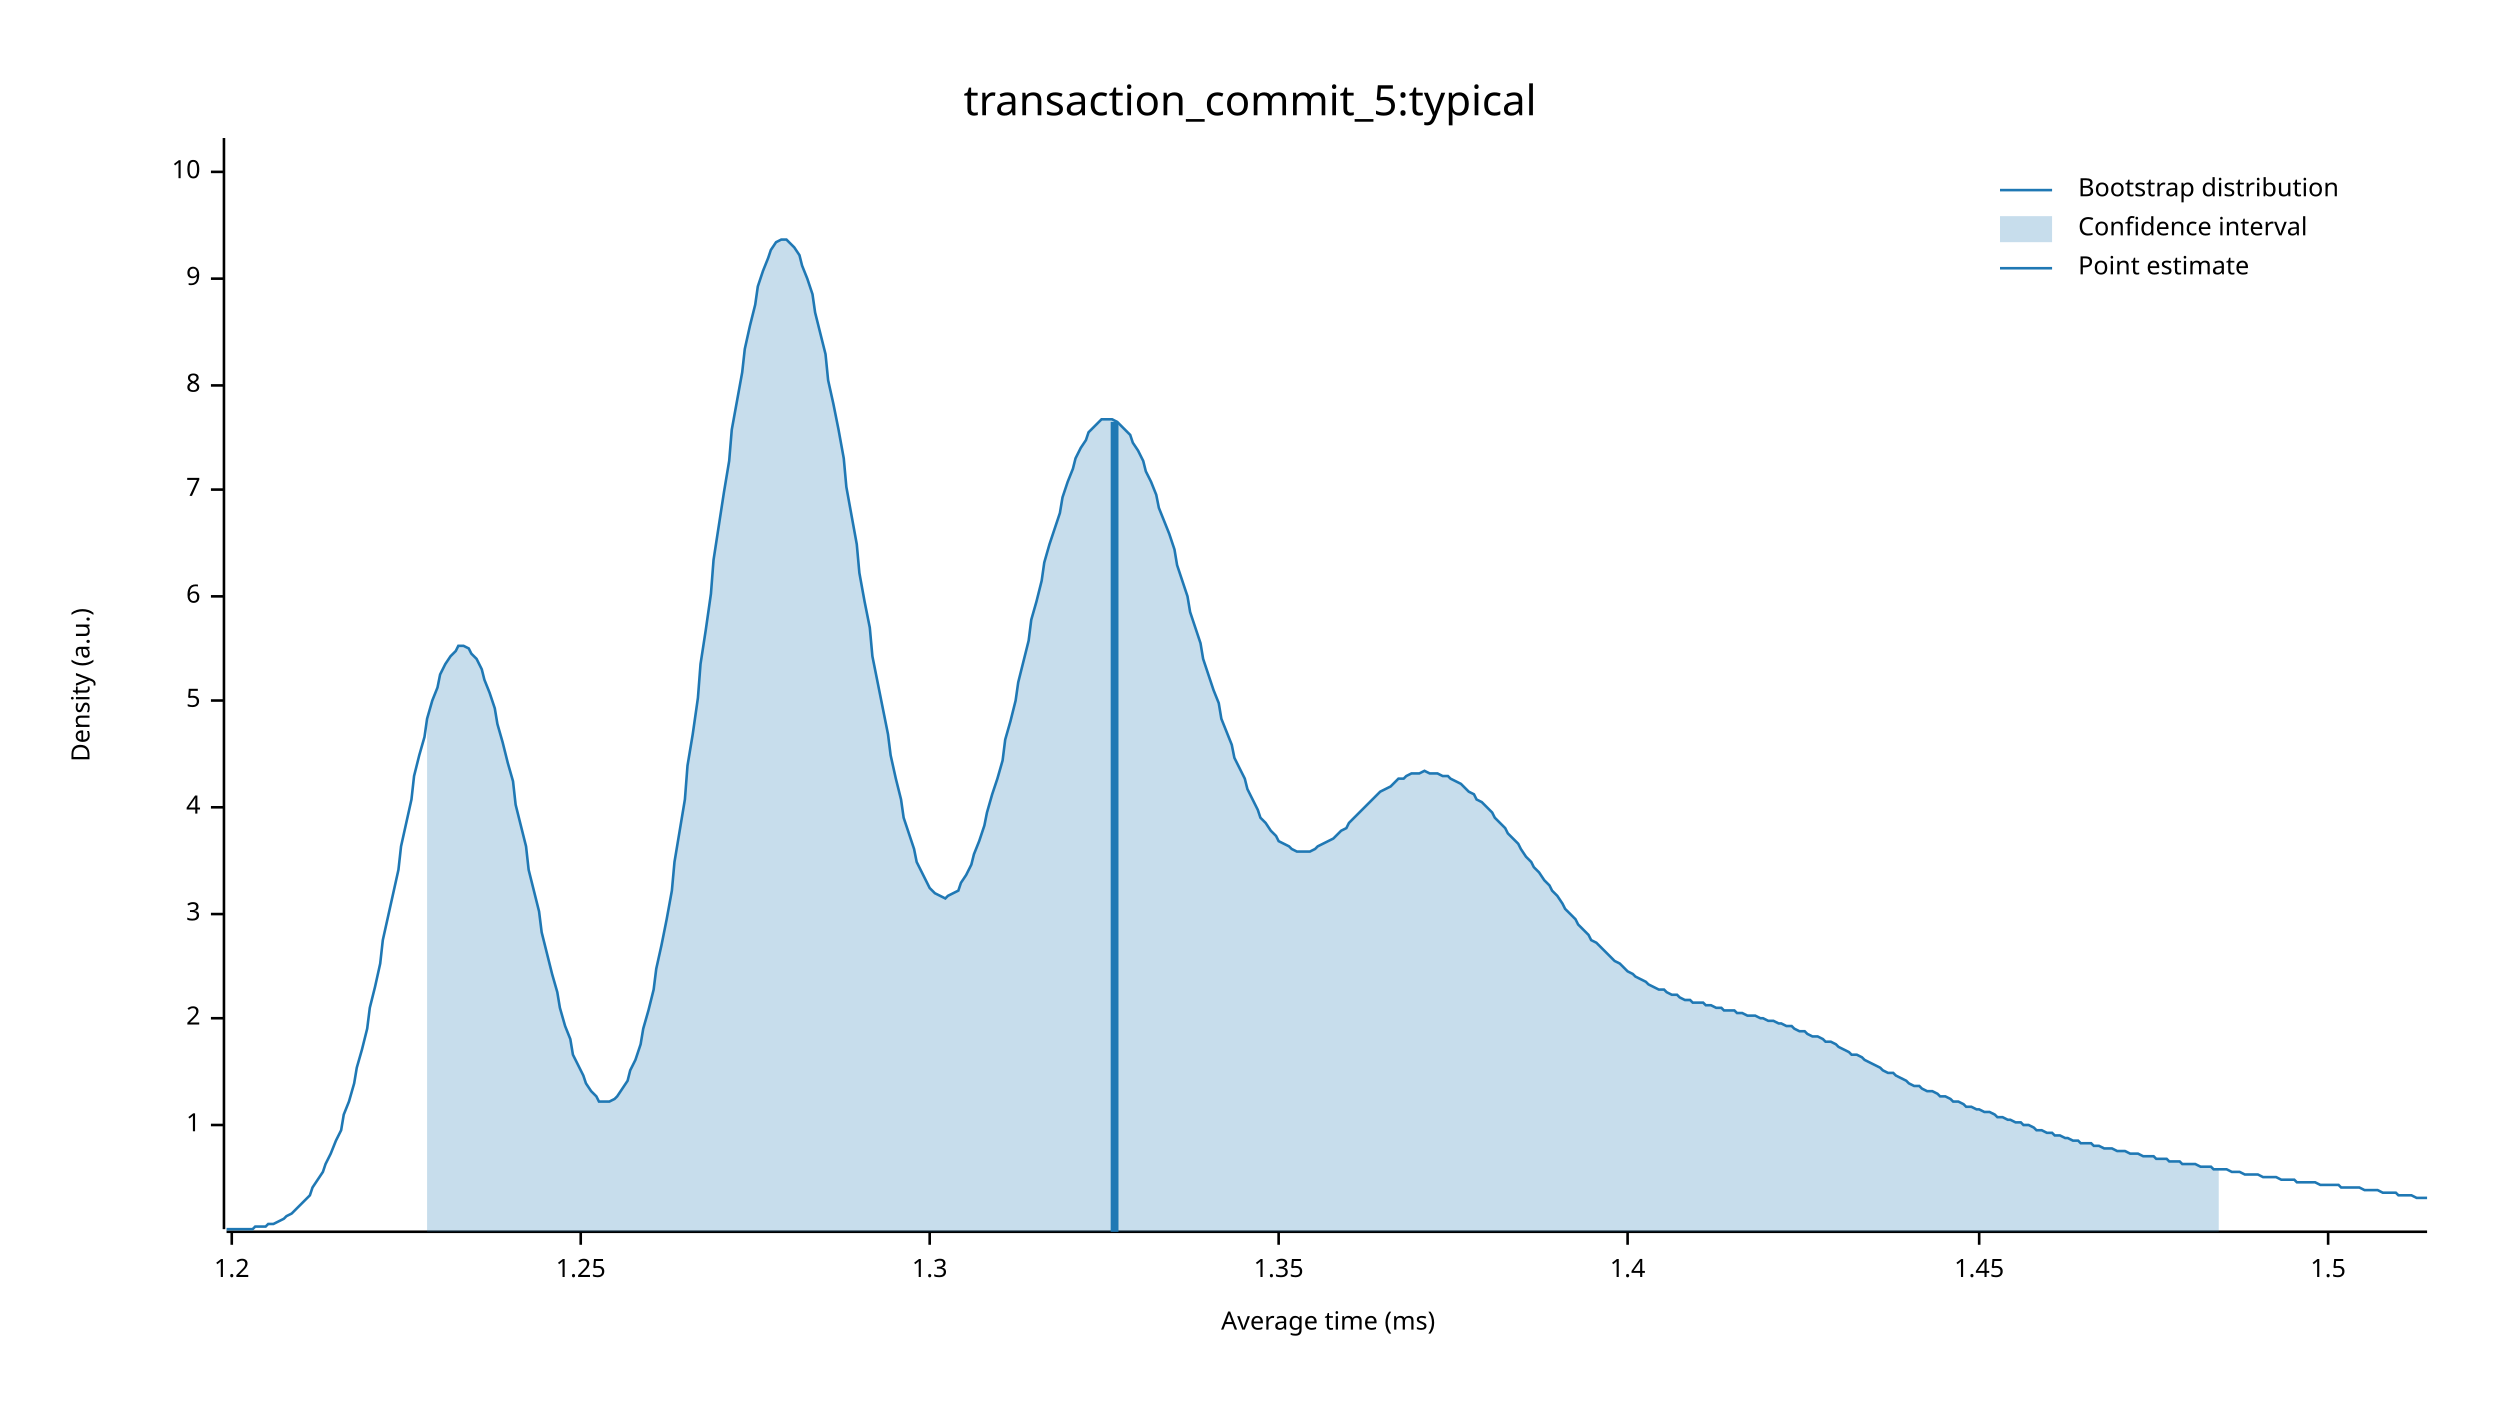
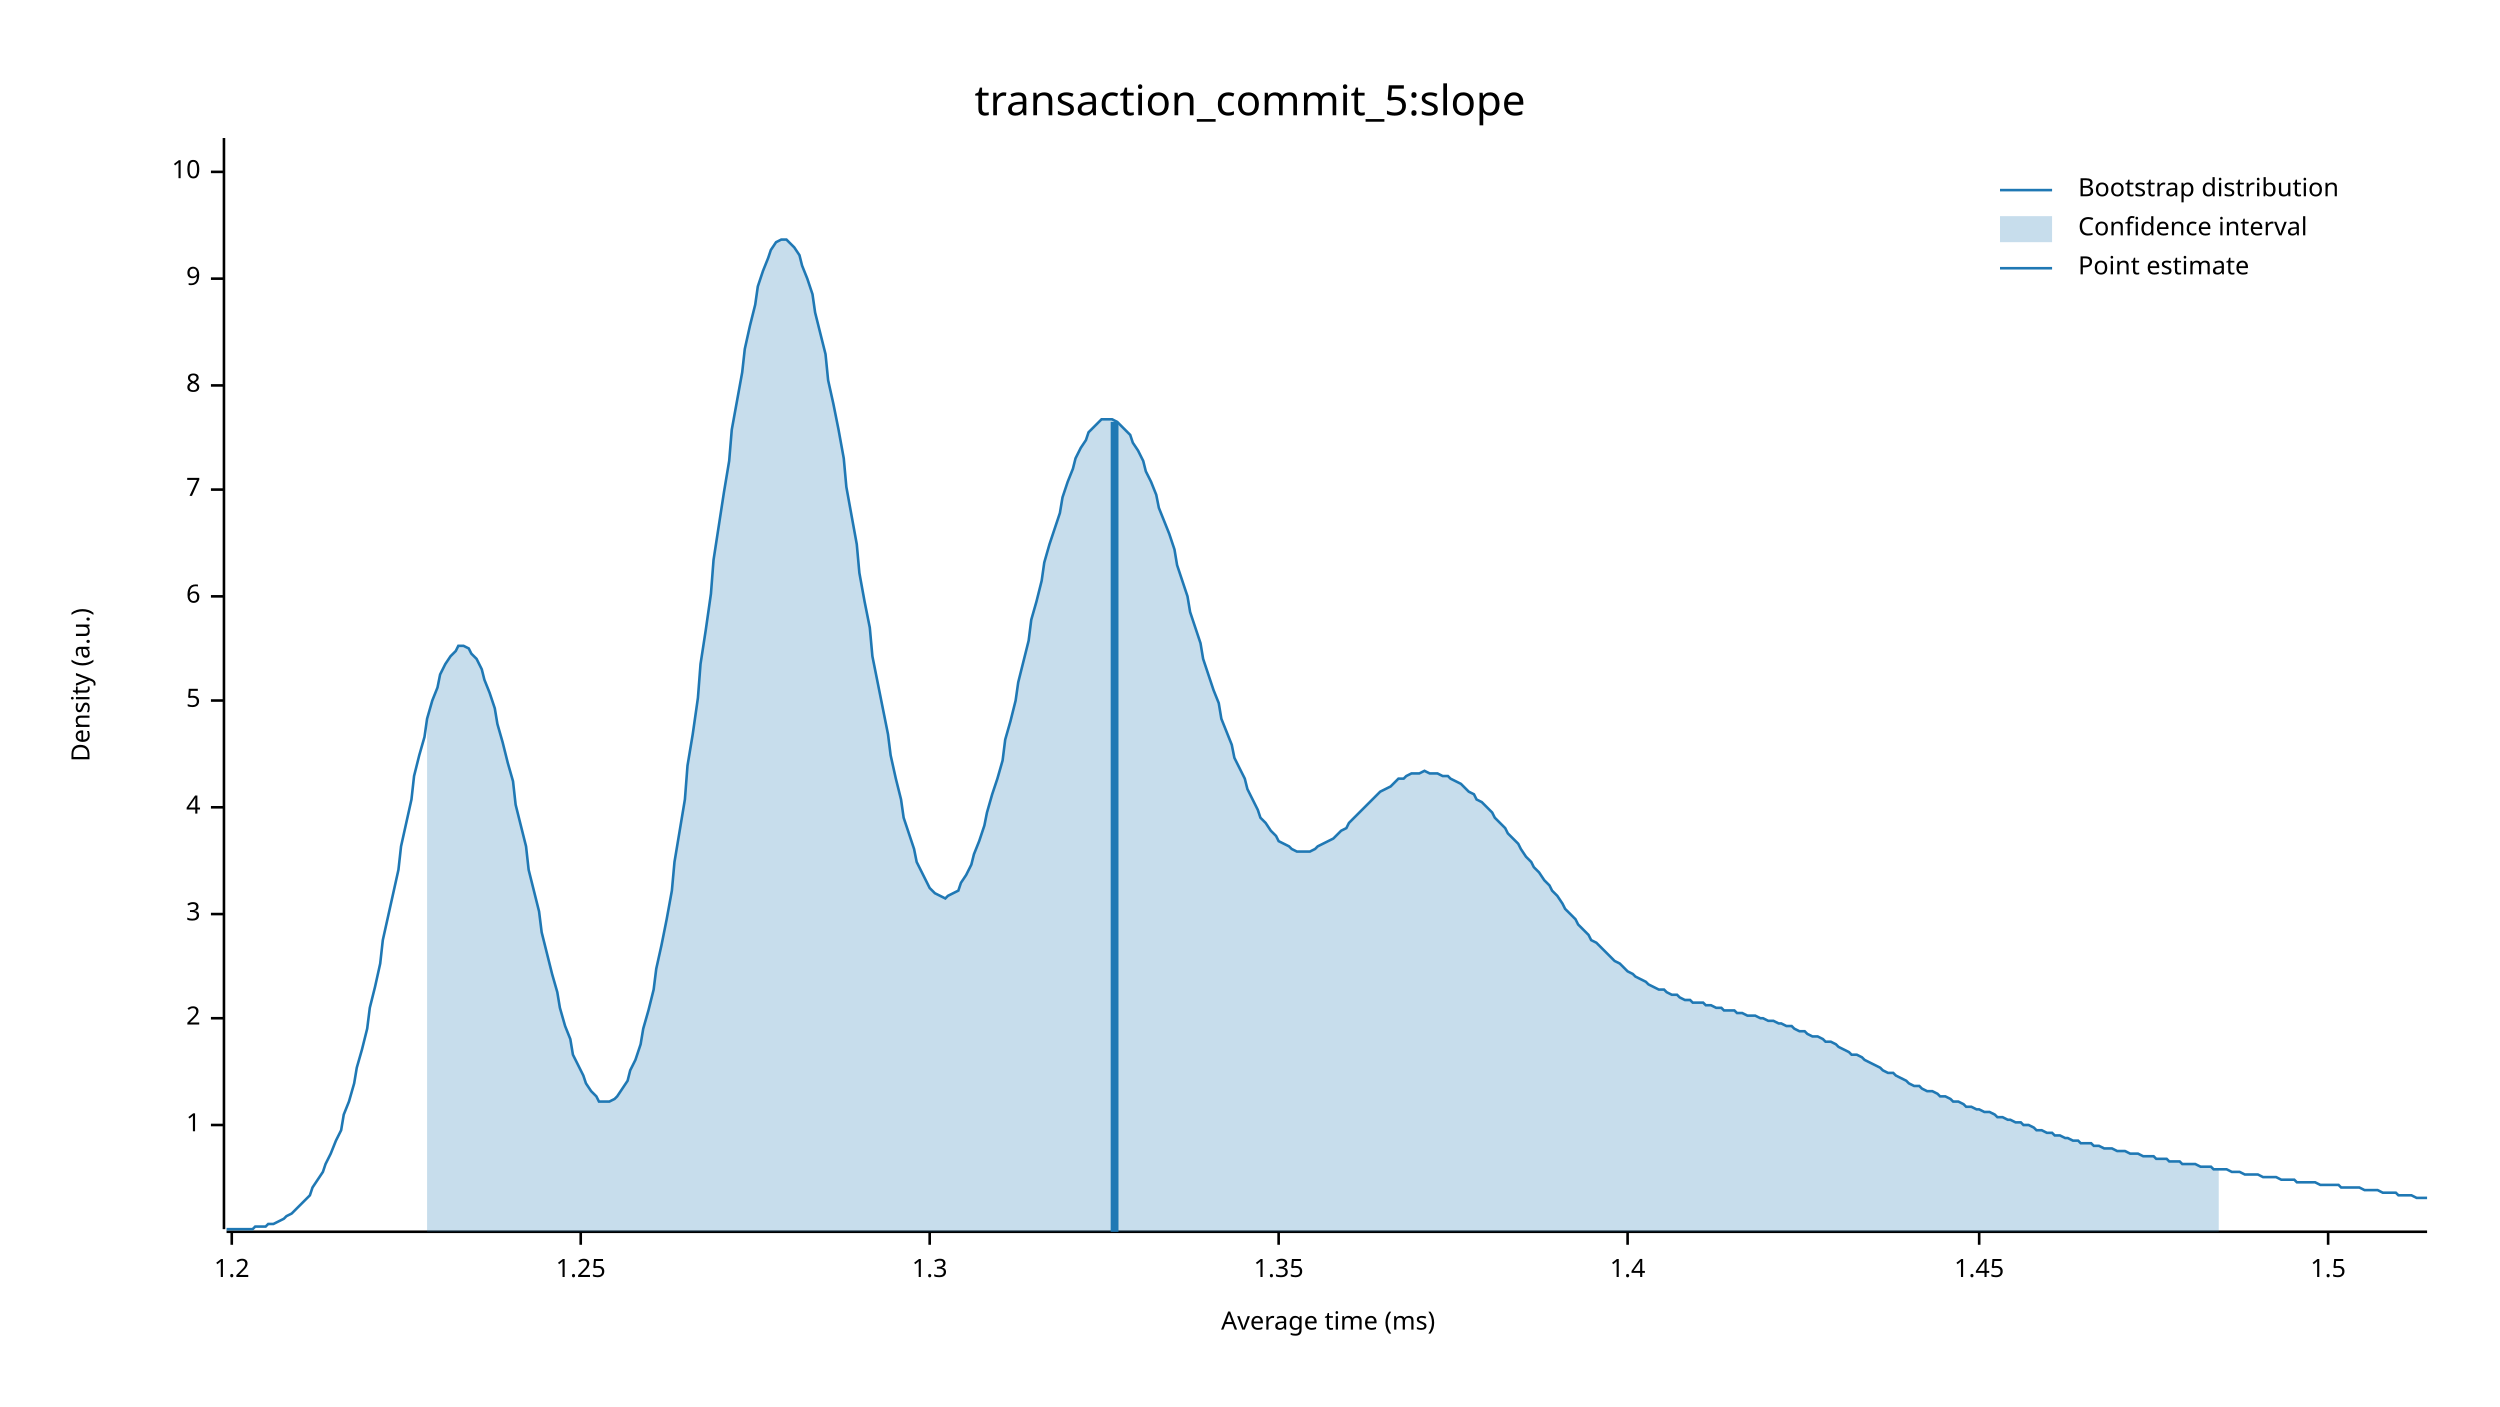
<svg xmlns="http://www.w3.org/2000/svg" width="960" height="540" viewBox="0 0 960 540">
  <text x="480" y="32" dy="0.76em" text-anchor="middle" font-family="sans-serif" font-size="16.129" opacity="1" fill="#000000">
- transaction_commit_5:typical
+ transaction_commit_5:slope
</text>
  <text x="27" y="263" dy="0.76em" text-anchor="middle" font-family="sans-serif" font-size="9.677" opacity="1" fill="#000000" transform="rotate(270, 27, 263)">
Density (a.u.)
</text>
  <text x="510" y="513" dy="-0.5ex" text-anchor="middle" font-family="sans-serif" font-size="9.677" opacity="1" fill="#000000">
Average time (ms)
</text>
  <polyline fill="none" opacity="1" stroke="#000000" stroke-width="1" points="86,53 86,472 " />
  <text x="77" y="432" dy="0.5ex" text-anchor="end" font-family="sans-serif" font-size="9.677" opacity="1" fill="#000000">
1
</text>
  <polyline fill="none" opacity="1" stroke="#000000" stroke-width="1" points="81,432 86,432 " />
  <text x="77" y="391" dy="0.5ex" text-anchor="end" font-family="sans-serif" font-size="9.677" opacity="1" fill="#000000">
2
</text>
  <polyline fill="none" opacity="1" stroke="#000000" stroke-width="1" points="81,391 86,391 " />
  <text x="77" y="351" dy="0.5ex" text-anchor="end" font-family="sans-serif" font-size="9.677" opacity="1" fill="#000000">
3
</text>
  <polyline fill="none" opacity="1" stroke="#000000" stroke-width="1" points="81,351 86,351 " />
  <text x="77" y="310" dy="0.5ex" text-anchor="end" font-family="sans-serif" font-size="9.677" opacity="1" fill="#000000">
4
</text>
  <polyline fill="none" opacity="1" stroke="#000000" stroke-width="1" points="81,310 86,310 " />
  <text x="77" y="269" dy="0.5ex" text-anchor="end" font-family="sans-serif" font-size="9.677" opacity="1" fill="#000000">
5
</text>
  <polyline fill="none" opacity="1" stroke="#000000" stroke-width="1" points="81,269 86,269 " />
  <text x="77" y="229" dy="0.5ex" text-anchor="end" font-family="sans-serif" font-size="9.677" opacity="1" fill="#000000">
6
</text>
  <polyline fill="none" opacity="1" stroke="#000000" stroke-width="1" points="81,229 86,229 " />
  <text x="77" y="188" dy="0.5ex" text-anchor="end" font-family="sans-serif" font-size="9.677" opacity="1" fill="#000000">
7
</text>
  <polyline fill="none" opacity="1" stroke="#000000" stroke-width="1" points="81,188 86,188 " />
  <text x="77" y="148" dy="0.5ex" text-anchor="end" font-family="sans-serif" font-size="9.677" opacity="1" fill="#000000">
8
</text>
  <polyline fill="none" opacity="1" stroke="#000000" stroke-width="1" points="81,148 86,148 " />
  <text x="77" y="107" dy="0.5ex" text-anchor="end" font-family="sans-serif" font-size="9.677" opacity="1" fill="#000000">
9
</text>
  <polyline fill="none" opacity="1" stroke="#000000" stroke-width="1" points="81,107 86,107 " />
  <text x="77" y="66" dy="0.5ex" text-anchor="end" font-family="sans-serif" font-size="9.677" opacity="1" fill="#000000">
10
</text>
  <polyline fill="none" opacity="1" stroke="#000000" stroke-width="1" points="81,66 86,66 " />
  <polyline fill="none" opacity="1" stroke="#000000" stroke-width="1" points="87,473 932,473 " />
  <text x="89" y="483" dy="0.76em" text-anchor="middle" font-family="sans-serif" font-size="9.677" opacity="1" fill="#000000">
1.2
</text>
  <polyline fill="none" opacity="1" stroke="#000000" stroke-width="1" points="89,473 89,478 " />
  <text x="223" y="483" dy="0.76em" text-anchor="middle" font-family="sans-serif" font-size="9.677" opacity="1" fill="#000000">
1.25
</text>
  <polyline fill="none" opacity="1" stroke="#000000" stroke-width="1" points="223,473 223,478 " />
  <text x="357" y="483" dy="0.76em" text-anchor="middle" font-family="sans-serif" font-size="9.677" opacity="1" fill="#000000">
1.3
</text>
  <polyline fill="none" opacity="1" stroke="#000000" stroke-width="1" points="357,473 357,478 " />
  <text x="491" y="483" dy="0.76em" text-anchor="middle" font-family="sans-serif" font-size="9.677" opacity="1" fill="#000000">
1.35
</text>
  <polyline fill="none" opacity="1" stroke="#000000" stroke-width="1" points="491,473 491,478 " />
  <text x="625" y="483" dy="0.76em" text-anchor="middle" font-family="sans-serif" font-size="9.677" opacity="1" fill="#000000">
1.4
</text>
  <polyline fill="none" opacity="1" stroke="#000000" stroke-width="1" points="625,473 625,478 " />
  <text x="760" y="483" dy="0.76em" text-anchor="middle" font-family="sans-serif" font-size="9.677" opacity="1" fill="#000000">
1.45
</text>
  <polyline fill="none" opacity="1" stroke="#000000" stroke-width="1" points="760,473 760,478 " />
  <text x="894" y="483" dy="0.76em" text-anchor="middle" font-family="sans-serif" font-size="9.677" opacity="1" fill="#000000">
1.5
</text>
  <polyline fill="none" opacity="1" stroke="#000000" stroke-width="1" points="894,473 894,478 " />
  <polyline fill="none" opacity="1" stroke="#1F78B4" stroke-width="1" points="87,472 88,472 90,472 92,472 93,472 95,472 97,472 98,471 100,471 102,471 103,470 105,470 107,469 109,468 110,467 112,466 114,464 115,463 117,461 119,459 120,456 122,453 124,450 125,447 127,443 129,438 131,434 132,428 134,423 136,416 137,410 139,403 141,395 142,387 144,379 146,370 147,361 149,352 151,343 153,334 154,325 156,316 158,307 159,298 161,290 163,283 164,276 166,269 168,264 169,259 171,255 173,252 175,250 176,248 178,248 180,249 181,251 183,253 185,257 186,261 188,266 190,272 191,278 193,285 195,293 197,300 198,309 200,317 202,325 203,334 205,342 207,350 208,358 210,366 212,374 214,381 215,387 217,394 219,399 220,405 222,409 224,413 225,416 227,419 229,421 230,423 232,423 234,423 236,422 237,421 239,418 241,415 242,411 244,407 246,401 247,395 249,388 251,380 252,372 254,363 256,353 258,342 259,331 261,319 263,307 264,294 266,282 268,268 269,255 271,242 273,228 274,215 276,202 278,189 280,177 281,165 283,154 285,143 286,134 288,125 290,117 291,110 293,104 295,99 296,96 298,93 300,92 302,92 303,93 305,95 307,98 308,102 310,107 312,113 313,120 315,128 317,136 318,146 320,155 322,165 324,176 325,187 327,198 329,209 330,220 332,231 334,241 335,252 337,262 339,272 341,282 342,290 344,299 346,307 347,314 349,320 351,326 352,331 354,335 356,339 357,341 359,343 361,344 363,345 364,344 366,343 368,342 369,339 371,336 373,332 374,328 376,323 378,317 379,312 381,305 383,299 385,292 386,284 388,277 390,269 391,262 393,254 395,246 396,238 398,231 400,223 401,216 403,209 405,203 407,197 408,191 410,185 412,180 413,176 415,172 417,169 418,166 420,164 422,162 423,161 425,161 427,161 429,162 430,163 432,165 434,167 435,170 437,173 439,177 440,181 442,185 444,190 445,195 447,200 449,205 451,211 452,217 454,223 456,229 457,235 459,241 461,247 462,253 464,259 466,265 468,270 469,276 471,281 473,286 474,291 476,295 478,299 479,303 481,307 483,311 484,314 486,316 488,319 490,321 491,323 493,324 495,325 496,326 498,327 500,327 501,327 503,327 505,326 506,325 508,324 510,323 512,322 513,321 515,319 517,318 518,316 520,314 522,312 523,311 525,309 527,307 528,306 530,304 532,303 534,302 535,301 537,299 539,299 540,298 542,297 544,297 545,297 547,296 549,297 550,297 552,297 554,298 556,298 557,299 559,300 561,301 562,302 564,304 566,305 567,307 569,308 571,310 573,312 574,314 576,316 578,318 579,320 581,322 583,324 584,326 586,329 588,331 589,333 591,335 593,338 595,340 596,342 598,344 600,347 601,349 603,351 605,353 606,355 608,357 610,359 611,361 613,362 615,364 617,366 618,367 620,369 622,370 623,371 625,373 627,374 628,375 630,376 632,377 633,378 635,379 637,380 639,380 640,381 642,382 644,382 645,383 647,384 649,384 650,385 652,385 654,385 655,386 657,386 659,387 661,387 662,388 664,388 666,388 667,389 669,389 671,390 672,390 674,390 676,391 677,391 679,392 681,392 683,393 684,393 686,394 688,394 689,395 691,396 693,396 694,397 696,398 698,398 700,399 701,400 703,400 705,401 706,402 708,403 710,404 711,405 713,405 715,406 716,407 718,408 720,409 722,410 723,411 725,412 727,412 728,413 730,414 732,415 733,416 735,417 737,417 738,418 740,419 742,419 744,420 745,421 747,421 749,422 750,423 752,423 754,424 755,425 757,425 759,426 760,426 762,427 764,427 766,428 767,429 769,429 771,430 772,430 774,431 776,431 777,432 779,432 781,433 782,434 784,434 786,435 788,435 789,436 791,436 793,437 794,437 796,438 798,438 799,439 801,439 803,439 804,440 806,440 808,441 810,441 811,441 813,442 815,442 816,442 818,443 820,443 821,443 823,444 825,444 827,444 828,445 830,445 832,445 833,446 835,446 837,446 838,447 840,447 842,447 843,447 845,448 847,448 849,448 850,449 852,449 854,449 855,449 857,450 859,450 860,450 862,451 864,451 865,451 867,451 869,452 871,452 872,452 874,452 876,453 877,453 879,453 881,453 882,454 884,454 886,454 887,454 889,454 891,455 893,455 894,455 896,455 898,455 899,456 901,456 903,456 904,456 906,456 908,457 909,457 911,457 913,457 915,458 916,458 918,458 920,458 921,459 923,459 925,459 926,459 928,460 930,460 932,460 " />
  <polygon opacity="0.25" fill="#1F78B4" points="164,276 166,269 168,264 169,259 171,255 173,252 175,250 176,248 178,248 180,249 181,251 183,253 185,257 186,261 188,266 190,272 191,278 193,285 195,293 197,300 198,309 200,317 202,325 203,334 205,342 207,350 208,358 210,366 212,374 214,381 215,387 217,394 219,399 220,405 222,409 224,413 225,416 227,419 229,421 230,423 232,423 234,423 236,422 237,421 239,418 241,415 242,411 244,407 246,401 247,395 249,388 251,380 252,372 254,363 256,353 258,342 259,331 261,319 263,307 264,294 266,282 268,268 269,255 271,242 273,228 274,215 276,202 278,189 280,177 281,165 283,154 285,143 286,134 288,125 290,117 291,110 293,104 295,99 296,96 298,93 300,92 302,92 303,93 305,95 307,98 308,102 310,107 312,113 313,120 315,128 317,136 318,146 320,155 322,165 324,176 325,187 327,198 329,209 330,220 332,231 334,241 335,252 337,262 339,272 341,282 342,290 344,299 346,307 347,314 349,320 351,326 352,331 354,335 356,339 357,341 359,343 361,344 363,345 364,344 366,343 368,342 369,339 371,336 373,332 374,328 376,323 378,317 379,312 381,305 383,299 385,292 386,284 388,277 390,269 391,262 393,254 395,246 396,238 398,231 400,223 401,216 403,209 405,203 407,197 408,191 410,185 412,180 413,176 415,172 417,169 418,166 420,164 422,162 423,161 425,161 427,161 429,162 430,163 432,165 434,167 435,170 437,173 439,177 440,181 442,185 444,190 445,195 447,200 449,205 451,211 452,217 454,223 456,229 457,235 459,241 461,247 462,253 464,259 466,265 468,270 469,276 471,281 473,286 474,291 476,295 478,299 479,303 481,307 483,311 484,314 486,316 488,319 490,321 491,323 493,324 495,325 496,326 498,327 500,327 501,327 503,327 505,326 506,325 508,324 510,323 512,322 513,321 515,319 517,318 518,316 520,314 522,312 523,311 525,309 527,307 528,306 530,304 532,303 534,302 535,301 537,299 539,299 540,298 542,297 544,297 545,297 547,296 549,297 550,297 552,297 554,298 556,298 557,299 559,300 561,301 562,302 564,304 566,305 567,307 569,308 571,310 573,312 574,314 576,316 578,318 579,320 581,322 583,324 584,326 586,329 588,331 589,333 591,335 593,338 595,340 596,342 598,344 600,347 601,349 603,351 605,353 606,355 608,357 610,359 611,361 613,362 615,364 617,366 618,367 620,369 622,370 623,371 625,373 627,374 628,375 630,376 632,377 633,378 635,379 637,380 639,380 640,381 642,382 644,382 645,383 647,384 649,384 650,385 652,385 654,385 655,386 657,386 659,387 661,387 662,388 664,388 666,388 667,389 669,389 671,390 672,390 674,390 676,391 677,391 679,392 681,392 683,393 684,393 686,394 688,394 689,395 691,396 693,396 694,397 696,398 698,398 700,399 701,400 703,400 705,401 706,402 708,403 710,404 711,405 713,405 715,406 716,407 718,408 720,409 722,410 723,411 725,412 727,412 728,413 730,414 732,415 733,416 735,417 737,417 738,418 740,419 742,419 744,420 745,421 747,421 749,422 750,423 752,423 754,424 755,425 757,425 759,426 760,426 762,427 764,427 766,428 767,429 769,429 771,430 772,430 774,431 776,431 777,432 779,432 781,433 782,434 784,434 786,435 788,435 789,436 791,436 793,437 794,437 796,438 798,438 799,439 801,439 803,439 804,440 806,440 808,441 810,441 811,441 813,442 815,442 816,442 818,443 820,443 821,443 823,444 825,444 827,444 828,445 830,445 832,445 833,446 835,446 837,446 838,447 840,447 842,447 843,447 845,448 847,448 849,448 850,449 852,449 852,473 164,473 " />
  <polyline fill="none" opacity="1" stroke="#1F78B4" stroke-width="3" points="428,473 428,162 " />
  <text x="798" y="68" dy="0.76em" text-anchor="start" font-family="sans-serif" font-size="9.677" opacity="1" fill="#000000">
Bootstrap distribution
</text>
  <text x="798" y="83" dy="0.76em" text-anchor="start" font-family="sans-serif" font-size="9.677" opacity="1" fill="#000000">
Confidence interval
</text>
  <text x="798" y="98" dy="0.76em" text-anchor="start" font-family="sans-serif" font-size="9.677" opacity="1" fill="#000000">
Point estimate
</text>
  <polyline fill="none" opacity="1" stroke="#1F78B4" stroke-width="1" points="768,73 788,73 " />
  <rect x="768" y="83" width="20" height="10" opacity="0.25" fill="#1F78B4" stroke="none" />
  <polyline fill="none" opacity="1" stroke="#1F78B4" stroke-width="1" points="768,103 788,103 " />
</svg>
